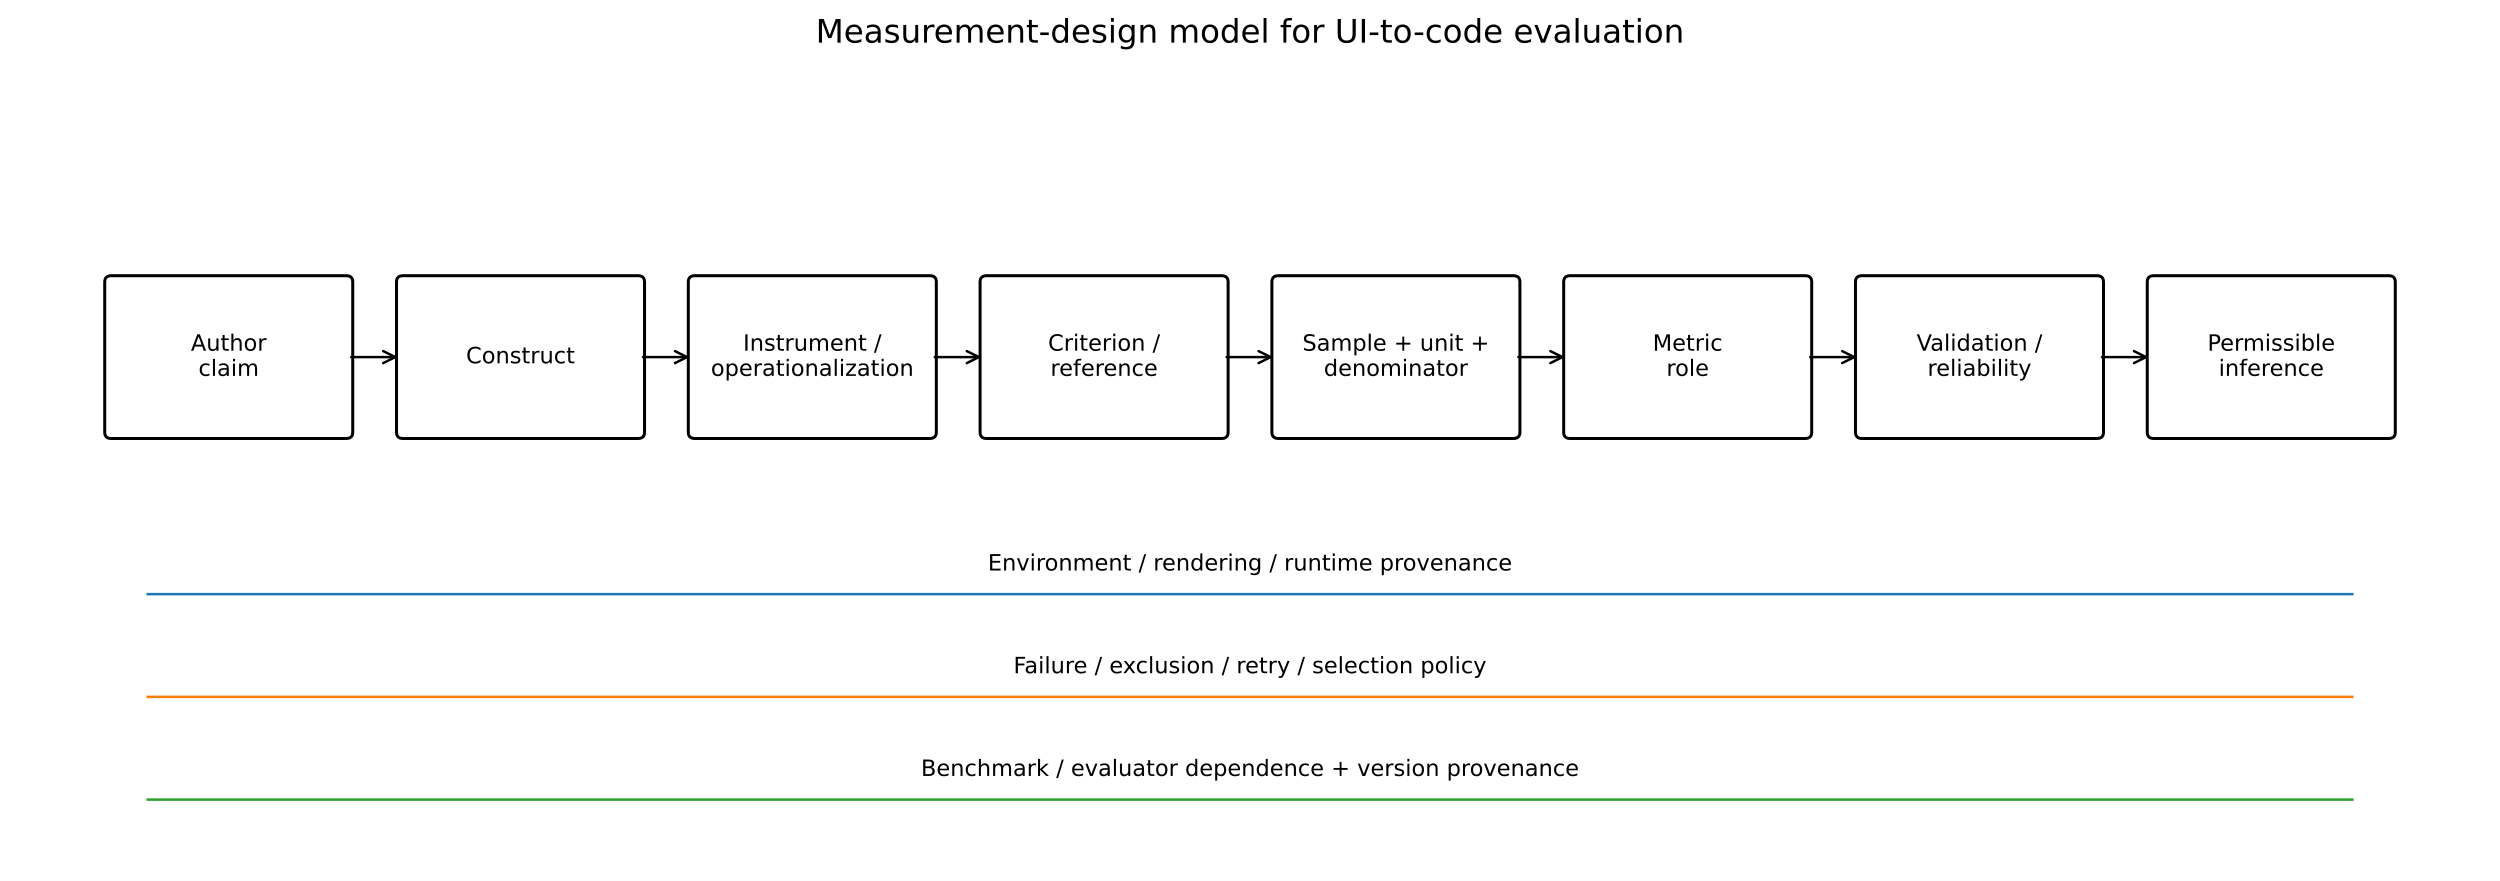
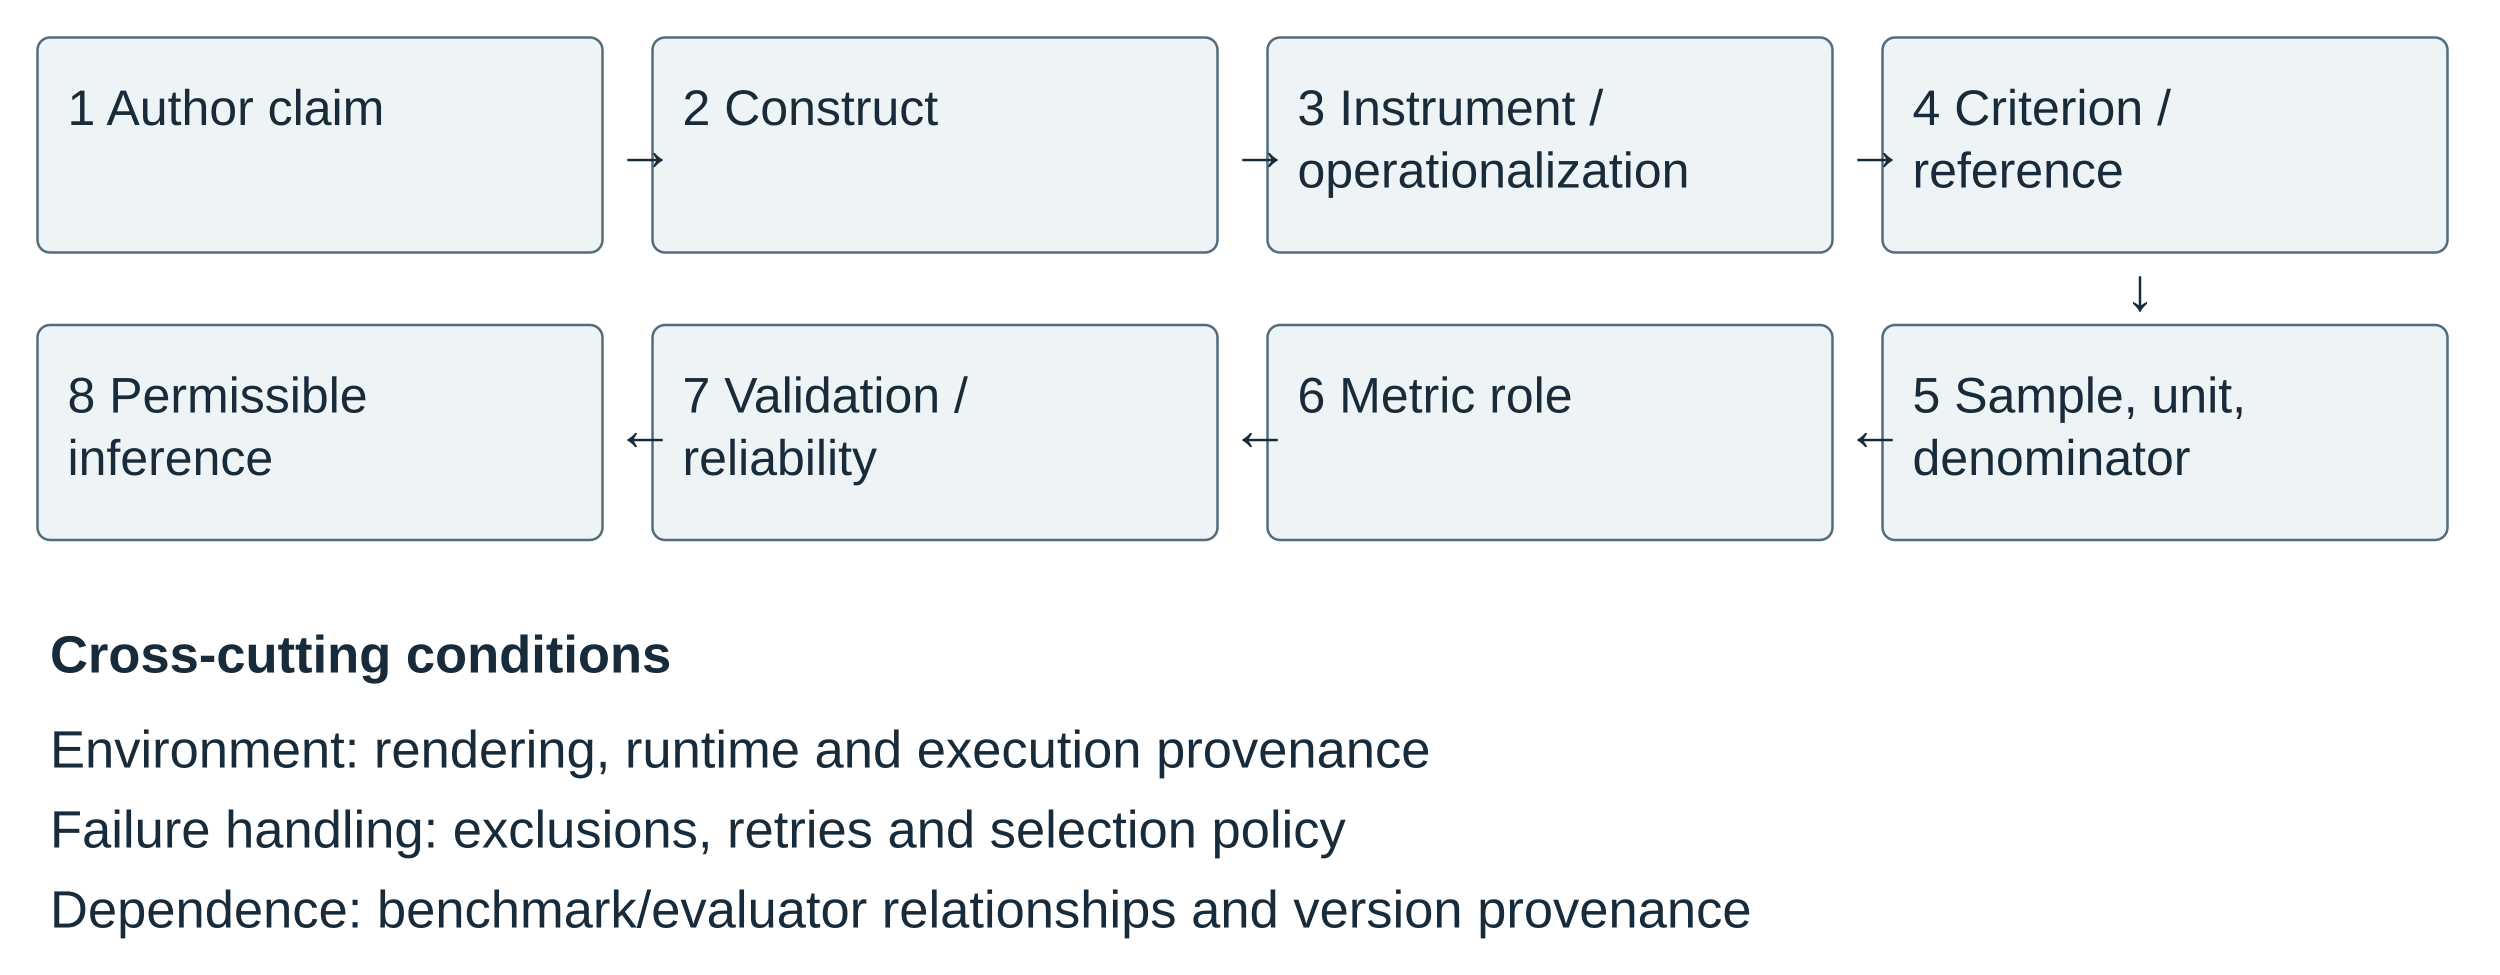
- <svg xmlns="http://www.w3.org/2000/svg" xmlns:xlink="http://www.w3.org/1999/xlink" width="1000.8pt" height="352.598pt" viewBox="0 0 1000.8 352.598" version="1.1">
-   <defs>
-     <style type="text/css">*{stroke-linejoin: round; stroke-linecap: butt}</style>
-   </defs>
-   <g id="figure_1">
-     <g id="patch_1">
-       <path d="M 0 352.598  L 1000.8 352.598  L 1000.8 0  L 0 0  z " style="fill: #ffffff" />
-     </g>
-     <g id="axes_1">
-       <g id="patch_2">
-         <path d="M 44.514 175.534  L 138.612 175.534  Q 141.208 175.534 141.208 173.004  L 141.208 112.903  Q 141.208 110.372 138.612 110.372  L 44.514 110.372  Q 41.919 110.372 41.919 112.903  L 41.919 173.004  Q 41.919 175.534 44.514 175.534  L 44.514 175.534  z " clip-path="url(#p6723870bd8)" style="fill: none; stroke: #000000; stroke-width: 1.2; stroke-linejoin: miter" />
-       </g>
-       <g id="patch_3">
-         <path d="M 140.611 142.953  Q 149.968 142.953 158.207 142.953  " clip-path="url(#p6723870bd8)" style="fill: none; stroke: #000000; stroke-linecap: round" />
-         <path d="M 153.407 140.553  L 158.207 142.953  L 153.407 145.353  " clip-path="url(#p6723870bd8)" style="fill: none; stroke: #000000; stroke-linecap: round" />
-       </g>
-       <g id="patch_4">
-         <path d="M 161.325 175.534  L 255.422 175.534  Q 258.018 175.534 258.018 173.004  L 258.018 112.903  Q 258.018 110.372 255.422 110.372  L 161.325 110.372  Q 158.729 110.372 158.729 112.903  L 158.729 173.004  Q 158.729 175.534 161.325 175.534  L 161.325 175.534  z " clip-path="url(#p6723870bd8)" style="fill: none; stroke: #000000; stroke-width: 1.2; stroke-linejoin: miter" />
-       </g>
-       <g id="patch_5">
-         <path d="M 257.421 142.953  Q 266.778 142.953 275.017 142.953  " clip-path="url(#p6723870bd8)" style="fill: none; stroke: #000000; stroke-linecap: round" />
-         <path d="M 270.217 140.553  L 275.017 142.953  L 270.217 145.353  " clip-path="url(#p6723870bd8)" style="fill: none; stroke: #000000; stroke-linecap: round" />
-       </g>
-       <g id="patch_6">
-         <path d="M 278.136 175.534  L 372.233 175.534  Q 374.829 175.534 374.829 173.004  L 374.829 112.903  Q 374.829 110.372 372.233 110.372  L 278.136 110.372  Q 275.54 110.372 275.54 112.903  L 275.54 173.004  Q 275.54 175.534 278.136 175.534  L 278.136 175.534  z " clip-path="url(#p6723870bd8)" style="fill: none; stroke: #000000; stroke-width: 1.2; stroke-linejoin: miter" />
-       </g>
-       <g id="patch_7">
-         <path d="M 374.232 142.953  Q 383.589 142.953 391.828 142.953  " clip-path="url(#p6723870bd8)" style="fill: none; stroke: #000000; stroke-linecap: round" />
-         <path d="M 387.028 140.553  L 391.828 142.953  L 387.028 145.353  " clip-path="url(#p6723870bd8)" style="fill: none; stroke: #000000; stroke-linecap: round" />
-       </g>
-       <g id="patch_8">
-         <path d="M 394.946 175.534  L 489.043 175.534  Q 491.639 175.534 491.639 173.004  L 491.639 112.903  Q 491.639 110.372 489.043 110.372  L 394.946 110.372  Q 392.35 110.372 392.35 112.903  L 392.35 173.004  Q 392.35 175.534 394.946 175.534  L 394.946 175.534  z " clip-path="url(#p6723870bd8)" style="fill: none; stroke: #000000; stroke-width: 1.2; stroke-linejoin: miter" />
-       </g>
-       <g id="patch_9">
-         <path d="M 491.042 142.953  Q 500.399 142.953 508.638 142.953  " clip-path="url(#p6723870bd8)" style="fill: none; stroke: #000000; stroke-linecap: round" />
-         <path d="M 503.838 140.553  L 508.638 142.953  L 503.838 145.353  " clip-path="url(#p6723870bd8)" style="fill: none; stroke: #000000; stroke-linecap: round" />
-       </g>
-       <g id="patch_10">
-         <path d="M 511.757 175.534  L 605.854 175.534  Q 608.45 175.534 608.45 173.004  L 608.45 112.903  Q 608.45 110.372 605.854 110.372  L 511.757 110.372  Q 509.161 110.372 509.161 112.903  L 509.161 173.004  Q 509.161 175.534 511.757 175.534  L 511.757 175.534  z " clip-path="url(#p6723870bd8)" style="fill: none; stroke: #000000; stroke-width: 1.2; stroke-linejoin: miter" />
-       </g>
-       <g id="patch_11">
-         <path d="M 607.853 142.953  Q 617.21 142.953 625.449 142.953  " clip-path="url(#p6723870bd8)" style="fill: none; stroke: #000000; stroke-linecap: round" />
-         <path d="M 620.649 140.553  L 625.449 142.953  L 620.649 145.353  " clip-path="url(#p6723870bd8)" style="fill: none; stroke: #000000; stroke-linecap: round" />
-       </g>
-       <g id="patch_12">
-         <path d="M 628.567 175.534  L 722.664 175.534  Q 725.26 175.534 725.26 173.004  L 725.26 112.903  Q 725.26 110.372 722.664 110.372  L 628.567 110.372  Q 625.971 110.372 625.971 112.903  L 625.971 173.004  Q 625.971 175.534 628.567 175.534  L 628.567 175.534  z " clip-path="url(#p6723870bd8)" style="fill: none; stroke: #000000; stroke-width: 1.2; stroke-linejoin: miter" />
-       </g>
-       <g id="patch_13">
-         <path d="M 724.664 142.953  Q 734.021 142.953 742.259 142.953  " clip-path="url(#p6723870bd8)" style="fill: none; stroke: #000000; stroke-linecap: round" />
-         <path d="M 737.459 140.553  L 742.259 142.953  L 737.459 145.353  " clip-path="url(#p6723870bd8)" style="fill: none; stroke: #000000; stroke-linecap: round" />
-       </g>
-       <g id="patch_14">
-         <path d="M 745.378 175.534  L 839.475 175.534  Q 842.071 175.534 842.071 173.004  L 842.071 112.903  Q 842.071 110.372 839.475 110.372  L 745.378 110.372  Q 742.782 110.372 742.782 112.903  L 742.782 173.004  Q 742.782 175.534 745.378 175.534  L 745.378 175.534  z " clip-path="url(#p6723870bd8)" style="fill: none; stroke: #000000; stroke-width: 1.2; stroke-linejoin: miter" />
-       </g>
-       <g id="patch_15">
-         <path d="M 841.474 142.953  Q 850.831 142.953 859.07 142.953  " clip-path="url(#p6723870bd8)" style="fill: none; stroke: #000000; stroke-linecap: round" />
-         <path d="M 854.27 140.553  L 859.07 142.953  L 854.27 145.353  " clip-path="url(#p6723870bd8)" style="fill: none; stroke: #000000; stroke-linecap: round" />
-       </g>
-       <g id="patch_16">
-         <path d="M 862.188 175.534  L 956.286 175.534  Q 958.881 175.534 958.881 173.004  L 958.881 112.903  Q 958.881 110.372 956.286 110.372  L 862.188 110.372  Q 859.592 110.372 859.592 112.903  L 859.592 173.004  Q 859.592 175.534 862.188 175.534  L 862.188 175.534  z " clip-path="url(#p6723870bd8)" style="fill: none; stroke: #000000; stroke-width: 1.2; stroke-linejoin: miter" />
-       </g>
-       <g id="line2d_1">
-         <path d="M 59.116 237.849  L 941.684 237.849  " clip-path="url(#p6723870bd8)" style="fill: none; stroke: #1f77b4; stroke-linecap: square" />
-       </g>
-       <g id="line2d_2">
-         <path d="M 59.116 278.971  L 941.684 278.971  " clip-path="url(#p6723870bd8)" style="fill: none; stroke: #ff7f0e; stroke-linecap: square" />
-       </g>
-       <g id="line2d_3">
-         <path d="M 59.116 320.092  L 941.684 320.092  " clip-path="url(#p6723870bd8)" style="fill: none; stroke: #2ca02c; stroke-linecap: square" />
-       </g>
-       <g id="text_1">
-         <g transform="translate(76.41363 140.3976) scale(0.09 -0.09)">
-           <defs>
-             <path id="DejaVuSans-41" d="M 2188 4044  L 1331 1722  L 3047 1722  L 2188 4044  z M 1831 4666  L 2547 4666  L 4325 0  L 3669 0  L 3244 1197  L 1141 1197  L 716 0  L 50 0  L 1831 4666  z " transform="scale(0.015625)" />
-             <path id="DejaVuSans-75" d="M 544 1381  L 544 3500  L 1119 3500  L 1119 1403  Q 1119 906 1312 657  Q 1506 409 1894 409  Q 2359 409 2629 706  Q 2900 1003 2900 1516  L 2900 3500  L 3475 3500  L 3475 0  L 2900 0  L 2900 538  Q 2691 219 2414 64  Q 2138 -91 1772 -91  Q 1169 -91 856 284  Q 544 659 544 1381  z M 1991 3584  L 1991 3584  z " transform="scale(0.015625)" />
-             <path id="DejaVuSans-74" d="M 1172 4494  L 1172 3500  L 2356 3500  L 2356 3053  L 1172 3053  L 1172 1153  Q 1172 725 1289 603  Q 1406 481 1766 481  L 2356 481  L 2356 0  L 1766 0  Q 1100 0 847 248  Q 594 497 594 1153  L 594 3053  L 172 3053  L 172 3500  L 594 3500  L 594 4494  L 1172 4494  z " transform="scale(0.015625)" />
-             <path id="DejaVuSans-68" d="M 3513 2113  L 3513 0  L 2938 0  L 2938 2094  Q 2938 2591 2744 2837  Q 2550 3084 2163 3084  Q 1697 3084 1428 2787  Q 1159 2491 1159 1978  L 1159 0  L 581 0  L 581 4863  L 1159 4863  L 1159 2956  Q 1366 3272 1645 3428  Q 1925 3584 2291 3584  Q 2894 3584 3203 3211  Q 3513 2838 3513 2113  z " transform="scale(0.015625)" />
-             <path id="DejaVuSans-6f" d="M 1959 3097  Q 1497 3097 1228 2736  Q 959 2375 959 1747  Q 959 1119 1226 758  Q 1494 397 1959 397  Q 2419 397 2687 759  Q 2956 1122 2956 1747  Q 2956 2369 2687 2733  Q 2419 3097 1959 3097  z M 1959 3584  Q 2709 3584 3137 3096  Q 3566 2609 3566 1747  Q 3566 888 3137 398  Q 2709 -91 1959 -91  Q 1206 -91 779 398  Q 353 888 353 1747  Q 353 2609 779 3096  Q 1206 3584 1959 3584  z " transform="scale(0.015625)" />
-             <path id="DejaVuSans-72" d="M 2631 2963  Q 2534 3019 2420 3045  Q 2306 3072 2169 3072  Q 1681 3072 1420 2755  Q 1159 2438 1159 1844  L 1159 0  L 581 0  L 581 3500  L 1159 3500  L 1159 2956  Q 1341 3275 1631 3429  Q 1922 3584 2338 3584  Q 2397 3584 2469 3576  Q 2541 3569 2628 3553  L 2631 2963  z " transform="scale(0.015625)" />
-           </defs>
-           <use xlink:href="#DejaVuSans-41" />
-           <use xlink:href="#DejaVuSans-75" transform="translate(68.4082 0)" />
-           <use xlink:href="#DejaVuSans-74" transform="translate(131.7871 0)" />
-           <use xlink:href="#DejaVuSans-68" transform="translate(170.9961 0)" />
-           <use xlink:href="#DejaVuSans-6f" transform="translate(234.375 0)" />
-           <use xlink:href="#DejaVuSans-72" transform="translate(295.5566 0)" />
-         </g>
-         <g transform="translate(79.44761 150.4756) scale(0.09 -0.09)">
-           <defs>
-             <path id="DejaVuSans-63" d="M 3122 3366  L 3122 2828  Q 2878 2963 2633 3030  Q 2388 3097 2138 3097  Q 1578 3097 1268 2742  Q 959 2388 959 1747  Q 959 1106 1268 751  Q 1578 397 2138 397  Q 2388 397 2633 464  Q 2878 531 3122 666  L 3122 134  Q 2881 22 2623 -34  Q 2366 -91 2075 -91  Q 1284 -91 818 406  Q 353 903 353 1747  Q 353 2603 823 3093  Q 1294 3584 2113 3584  Q 2378 3584 2631 3529  Q 2884 3475 3122 3366  z " transform="scale(0.015625)" />
-             <path id="DejaVuSans-6c" d="M 603 4863  L 1178 4863  L 1178 0  L 603 0  L 603 4863  z " transform="scale(0.015625)" />
-             <path id="DejaVuSans-61" d="M 2194 1759  Q 1497 1759 1228 1600  Q 959 1441 959 1056  Q 959 750 1161 570  Q 1363 391 1709 391  Q 2188 391 2477 730  Q 2766 1069 2766 1631  L 2766 1759  L 2194 1759  z M 3341 1997  L 3341 0  L 2766 0  L 2766 531  Q 2569 213 2275 61  Q 1981 -91 1556 -91  Q 1019 -91 701 211  Q 384 513 384 1019  Q 384 1609 779 1909  Q 1175 2209 1959 2209  L 2766 2209  L 2766 2266  Q 2766 2663 2505 2880  Q 2244 3097 1772 3097  Q 1472 3097 1187 3025  Q 903 2953 641 2809  L 641 3341  Q 956 3463 1253 3523  Q 1550 3584 1831 3584  Q 2591 3584 2966 3190  Q 3341 2797 3341 1997  z " transform="scale(0.015625)" />
-             <path id="DejaVuSans-69" d="M 603 3500  L 1178 3500  L 1178 0  L 603 0  L 603 3500  z M 603 4863  L 1178 4863  L 1178 4134  L 603 4134  L 603 4863  z " transform="scale(0.015625)" />
-             <path id="DejaVuSans-6d" d="M 3328 2828  Q 3544 3216 3844 3400  Q 4144 3584 4550 3584  Q 5097 3584 5394 3201  Q 5691 2819 5691 2113  L 5691 0  L 5113 0  L 5113 2094  Q 5113 2597 4934 2840  Q 4756 3084 4391 3084  Q 3944 3084 3684 2787  Q 3425 2491 3425 1978  L 3425 0  L 2847 0  L 2847 2094  Q 2847 2600 2669 2842  Q 2491 3084 2119 3084  Q 1678 3084 1418 2786  Q 1159 2488 1159 1978  L 1159 0  L 581 0  L 581 3500  L 1159 3500  L 1159 2956  Q 1356 3278 1631 3431  Q 1906 3584 2284 3584  Q 2666 3584 2933 3390  Q 3200 3197 3328 2828  z " transform="scale(0.015625)" />
-           </defs>
-           <use xlink:href="#DejaVuSans-63" />
-           <use xlink:href="#DejaVuSans-6c" transform="translate(54.98047 0)" />
-           <use xlink:href="#DejaVuSans-61" transform="translate(82.76367 0)" />
-           <use xlink:href="#DejaVuSans-69" transform="translate(144.043 0)" />
-           <use xlink:href="#DejaVuSans-6d" transform="translate(171.8262 0)" />
-         </g>
-       </g>
-       <g id="text_2">
-         <g transform="translate(186.5775 145.4366) scale(0.09 -0.09)">
-           <defs>
-             <path id="DejaVuSans-43" d="M 4122 4306  L 4122 3641  Q 3803 3938 3442 4084  Q 3081 4231 2675 4231  Q 1875 4231 1450 3742  Q 1025 3253 1025 2328  Q 1025 1406 1450 917  Q 1875 428 2675 428  Q 3081 428 3442 575  Q 3803 722 4122 1019  L 4122 359  Q 3791 134 3420 21  Q 3050 -91 2638 -91  Q 1578 -91 968 557  Q 359 1206 359 2328  Q 359 3453 968 4101  Q 1578 4750 2638 4750  Q 3056 4750 3426 4639  Q 3797 4528 4122 4306  z " transform="scale(0.015625)" />
-             <path id="DejaVuSans-6e" d="M 3513 2113  L 3513 0  L 2938 0  L 2938 2094  Q 2938 2591 2744 2837  Q 2550 3084 2163 3084  Q 1697 3084 1428 2787  Q 1159 2491 1159 1978  L 1159 0  L 581 0  L 581 3500  L 1159 3500  L 1159 2956  Q 1366 3272 1645 3428  Q 1925 3584 2291 3584  Q 2894 3584 3203 3211  Q 3513 2838 3513 2113  z " transform="scale(0.015625)" />
-             <path id="DejaVuSans-73" d="M 2834 3397  L 2834 2853  Q 2591 2978 2328 3040  Q 2066 3103 1784 3103  Q 1356 3103 1142 2972  Q 928 2841 928 2578  Q 928 2378 1081 2264  Q 1234 2150 1697 2047  L 1894 2003  Q 2506 1872 2764 1633  Q 3022 1394 3022 966  Q 3022 478 2636 193  Q 2250 -91 1575 -91  Q 1294 -91 989 -36  Q 684 19 347 128  L 347 722  Q 666 556 975 473  Q 1284 391 1588 391  Q 1994 391 2212 530  Q 2431 669 2431 922  Q 2431 1156 2273 1281  Q 2116 1406 1581 1522  L 1381 1569  Q 847 1681 609 1914  Q 372 2147 372 2553  Q 372 3047 722 3315  Q 1072 3584 1716 3584  Q 2034 3584 2315 3537  Q 2597 3491 2834 3397  z " transform="scale(0.015625)" />
-           </defs>
-           <use xlink:href="#DejaVuSans-43" />
-           <use xlink:href="#DejaVuSans-6f" transform="translate(69.82422 0)" />
-           <use xlink:href="#DejaVuSans-6e" transform="translate(131.0059 0)" />
-           <use xlink:href="#DejaVuSans-73" transform="translate(194.3848 0)" />
-           <use xlink:href="#DejaVuSans-74" transform="translate(246.4844 0)" />
-           <use xlink:href="#DejaVuSans-72" transform="translate(285.6934 0)" />
-           <use xlink:href="#DejaVuSans-75" transform="translate(326.8066 0)" />
-           <use xlink:href="#DejaVuSans-63" transform="translate(390.1855 0)" />
-           <use xlink:href="#DejaVuSans-74" transform="translate(445.166 0)" />
-         </g>
-       </g>
-       <g id="text_3">
-         <g transform="translate(297.4804 140.3976) scale(0.09 -0.09)">
-           <defs>
-             <path id="DejaVuSans-49" d="M 628 4666  L 1259 4666  L 1259 0  L 628 0  L 628 4666  z " transform="scale(0.015625)" />
-             <path id="DejaVuSans-65" d="M 3597 1894  L 3597 1613  L 953 1613  Q 991 1019 1311 708  Q 1631 397 2203 397  Q 2534 397 2845 478  Q 3156 559 3463 722  L 3463 178  Q 3153 47 2828 -22  Q 2503 -91 2169 -91  Q 1331 -91 842 396  Q 353 884 353 1716  Q 353 2575 817 3079  Q 1281 3584 2069 3584  Q 2775 3584 3186 3129  Q 3597 2675 3597 1894  z M 3022 2063  Q 3016 2534 2758 2815  Q 2500 3097 2075 3097  Q 1594 3097 1305 2825  Q 1016 2553 972 2059  L 3022 2063  z " transform="scale(0.015625)" />
-             <path id="DejaVuSans-20" transform="scale(0.015625)" />
-             <path id="DejaVuSans-2f" d="M 1625 4666  L 2156 4666  L 531 -594  L 0 -594  L 1625 4666  z " transform="scale(0.015625)" />
-           </defs>
-           <use xlink:href="#DejaVuSans-49" />
-           <use xlink:href="#DejaVuSans-6e" transform="translate(29.49219 0)" />
-           <use xlink:href="#DejaVuSans-73" transform="translate(92.87109 0)" />
-           <use xlink:href="#DejaVuSans-74" transform="translate(144.9707 0)" />
-           <use xlink:href="#DejaVuSans-72" transform="translate(184.1797 0)" />
-           <use xlink:href="#DejaVuSans-75" transform="translate(225.293 0)" />
-           <use xlink:href="#DejaVuSans-6d" transform="translate(288.6719 0)" />
-           <use xlink:href="#DejaVuSans-65" transform="translate(386.084 0)" />
-           <use xlink:href="#DejaVuSans-6e" transform="translate(447.6074 0)" />
-           <use xlink:href="#DejaVuSans-74" transform="translate(510.9863 0)" />
-           <use xlink:href="#DejaVuSans-20" transform="translate(550.1953 0)" />
-           <use xlink:href="#DejaVuSans-2f" transform="translate(581.9824 0)" />
-         </g>
-         <g transform="translate(284.5809 150.4756) scale(0.09 -0.09)">
-           <defs>
-             <path id="DejaVuSans-70" d="M 1159 525  L 1159 -1331  L 581 -1331  L 581 3500  L 1159 3500  L 1159 2969  Q 1341 3281 1617 3432  Q 1894 3584 2278 3584  Q 2916 3584 3314 3078  Q 3713 2572 3713 1747  Q 3713 922 3314 415  Q 2916 -91 2278 -91  Q 1894 -91 1617 61  Q 1341 213 1159 525  z M 3116 1747  Q 3116 2381 2855 2742  Q 2594 3103 2138 3103  Q 1681 3103 1420 2742  Q 1159 2381 1159 1747  Q 1159 1113 1420 752  Q 1681 391 2138 391  Q 2594 391 2855 752  Q 3116 1113 3116 1747  z " transform="scale(0.015625)" />
-             <path id="DejaVuSans-7a" d="M 353 3500  L 3084 3500  L 3084 2975  L 922 459  L 3084 459  L 3084 0  L 275 0  L 275 525  L 2438 3041  L 353 3041  L 353 3500  z " transform="scale(0.015625)" />
-           </defs>
-           <use xlink:href="#DejaVuSans-6f" />
-           <use xlink:href="#DejaVuSans-70" transform="translate(61.18164 0)" />
-           <use xlink:href="#DejaVuSans-65" transform="translate(124.6582 0)" />
-           <use xlink:href="#DejaVuSans-72" transform="translate(186.1816 0)" />
-           <use xlink:href="#DejaVuSans-61" transform="translate(227.2949 0)" />
-           <use xlink:href="#DejaVuSans-74" transform="translate(288.5742 0)" />
-           <use xlink:href="#DejaVuSans-69" transform="translate(327.7832 0)" />
-           <use xlink:href="#DejaVuSans-6f" transform="translate(355.5664 0)" />
-           <use xlink:href="#DejaVuSans-6e" transform="translate(416.748 0)" />
-           <use xlink:href="#DejaVuSans-61" transform="translate(480.127 0)" />
-           <use xlink:href="#DejaVuSans-6c" transform="translate(541.4062 0)" />
-           <use xlink:href="#DejaVuSans-69" transform="translate(569.1895 0)" />
-           <use xlink:href="#DejaVuSans-7a" transform="translate(596.9727 0)" />
-           <use xlink:href="#DejaVuSans-61" transform="translate(649.4629 0)" />
-           <use xlink:href="#DejaVuSans-74" transform="translate(710.7422 0)" />
-           <use xlink:href="#DejaVuSans-69" transform="translate(749.9512 0)" />
-           <use xlink:href="#DejaVuSans-6f" transform="translate(777.7344 0)" />
-           <use xlink:href="#DejaVuSans-6e" transform="translate(838.916 0)" />
-         </g>
-       </g>
-       <g id="text_4">
-         <g transform="translate(419.5679 140.3976) scale(0.09 -0.09)">
-           <use xlink:href="#DejaVuSans-43" />
-           <use xlink:href="#DejaVuSans-72" transform="translate(69.82422 0)" />
-           <use xlink:href="#DejaVuSans-69" transform="translate(110.9375 0)" />
-           <use xlink:href="#DejaVuSans-74" transform="translate(138.7207 0)" />
-           <use xlink:href="#DejaVuSans-65" transform="translate(177.9297 0)" />
-           <use xlink:href="#DejaVuSans-72" transform="translate(239.4531 0)" />
-           <use xlink:href="#DejaVuSans-69" transform="translate(280.5664 0)" />
-           <use xlink:href="#DejaVuSans-6f" transform="translate(308.3496 0)" />
-           <use xlink:href="#DejaVuSans-6e" transform="translate(369.5312 0)" />
-           <use xlink:href="#DejaVuSans-20" transform="translate(432.9102 0)" />
-           <use xlink:href="#DejaVuSans-2f" transform="translate(464.6973 0)" />
-         </g>
-         <g transform="translate(420.5115 150.4756) scale(0.09 -0.09)">
-           <defs>
-             <path id="DejaVuSans-66" d="M 2375 4863  L 2375 4384  L 1825 4384  Q 1516 4384 1395 4259  Q 1275 4134 1275 3809  L 1275 3500  L 2222 3500  L 2222 3053  L 1275 3053  L 1275 0  L 697 0  L 697 3053  L 147 3053  L 147 3500  L 697 3500  L 697 3744  Q 697 4328 969 4595  Q 1241 4863 1831 4863  L 2375 4863  z " transform="scale(0.015625)" />
-           </defs>
-           <use xlink:href="#DejaVuSans-72" />
-           <use xlink:href="#DejaVuSans-65" transform="translate(38.86328 0)" />
-           <use xlink:href="#DejaVuSans-66" transform="translate(100.3867 0)" />
-           <use xlink:href="#DejaVuSans-65" transform="translate(135.5918 0)" />
-           <use xlink:href="#DejaVuSans-72" transform="translate(197.1152 0)" />
-           <use xlink:href="#DejaVuSans-65" transform="translate(235.9785 0)" />
-           <use xlink:href="#DejaVuSans-6e" transform="translate(297.502 0)" />
-           <use xlink:href="#DejaVuSans-63" transform="translate(360.8809 0)" />
-           <use xlink:href="#DejaVuSans-65" transform="translate(415.8613 0)" />
-         </g>
-       </g>
-       <g id="text_5">
-         <g transform="translate(521.3814 140.3976) scale(0.09 -0.09)">
-           <defs>
-             <path id="DejaVuSans-53" d="M 3425 4513  L 3425 3897  Q 3066 4069 2747 4153  Q 2428 4238 2131 4238  Q 1616 4238 1336 4038  Q 1056 3838 1056 3469  Q 1056 3159 1242 3001  Q 1428 2844 1947 2747  L 2328 2669  Q 3034 2534 3370 2195  Q 3706 1856 3706 1288  Q 3706 609 3251 259  Q 2797 -91 1919 -91  Q 1588 -91 1214 -16  Q 841 59 441 206  L 441 856  Q 825 641 1194 531  Q 1563 422 1919 422  Q 2459 422 2753 634  Q 3047 847 3047 1241  Q 3047 1584 2836 1778  Q 2625 1972 2144 2069  L 1759 2144  Q 1053 2284 737 2584  Q 422 2884 422 3419  Q 422 4038 858 4394  Q 1294 4750 2059 4750  Q 2388 4750 2728 4690  Q 3069 4631 3425 4513  z " transform="scale(0.015625)" />
-             <path id="DejaVuSans-2b" d="M 2944 4013  L 2944 2272  L 4684 2272  L 4684 1741  L 2944 1741  L 2944 0  L 2419 0  L 2419 1741  L 678 1741  L 678 2272  L 2419 2272  L 2419 4013  L 2944 4013  z " transform="scale(0.015625)" />
-           </defs>
-           <use xlink:href="#DejaVuSans-53" />
-           <use xlink:href="#DejaVuSans-61" transform="translate(63.47656 0)" />
-           <use xlink:href="#DejaVuSans-6d" transform="translate(124.7559 0)" />
-           <use xlink:href="#DejaVuSans-70" transform="translate(222.168 0)" />
-           <use xlink:href="#DejaVuSans-6c" transform="translate(285.6445 0)" />
-           <use xlink:href="#DejaVuSans-65" transform="translate(313.4277 0)" />
-           <use xlink:href="#DejaVuSans-20" transform="translate(374.9512 0)" />
-           <use xlink:href="#DejaVuSans-2b" transform="translate(406.7383 0)" />
-           <use xlink:href="#DejaVuSans-20" transform="translate(490.5273 0)" />
-           <use xlink:href="#DejaVuSans-75" transform="translate(522.3145 0)" />
-           <use xlink:href="#DejaVuSans-6e" transform="translate(585.6934 0)" />
-           <use xlink:href="#DejaVuSans-69" transform="translate(649.0723 0)" />
-           <use xlink:href="#DejaVuSans-74" transform="translate(676.8555 0)" />
-           <use xlink:href="#DejaVuSans-20" transform="translate(716.0645 0)" />
-           <use xlink:href="#DejaVuSans-2b" transform="translate(747.8516 0)" />
-         </g>
-         <g transform="translate(529.9638 150.4756) scale(0.09 -0.09)">
-           <defs>
-             <path id="DejaVuSans-64" d="M 2906 2969  L 2906 4863  L 3481 4863  L 3481 0  L 2906 0  L 2906 525  Q 2725 213 2448 61  Q 2172 -91 1784 -91  Q 1150 -91 751 415  Q 353 922 353 1747  Q 353 2572 751 3078  Q 1150 3584 1784 3584  Q 2172 3584 2448 3432  Q 2725 3281 2906 2969  z M 947 1747  Q 947 1113 1208 752  Q 1469 391 1925 391  Q 2381 391 2643 752  Q 2906 1113 2906 1747  Q 2906 2381 2643 2742  Q 2381 3103 1925 3103  Q 1469 3103 1208 2742  Q 947 2381 947 1747  z " transform="scale(0.015625)" />
-           </defs>
-           <use xlink:href="#DejaVuSans-64" />
-           <use xlink:href="#DejaVuSans-65" transform="translate(63.47656 0)" />
-           <use xlink:href="#DejaVuSans-6e" transform="translate(125 0)" />
-           <use xlink:href="#DejaVuSans-6f" transform="translate(188.3789 0)" />
-           <use xlink:href="#DejaVuSans-6d" transform="translate(249.5605 0)" />
-           <use xlink:href="#DejaVuSans-69" transform="translate(346.9727 0)" />
-           <use xlink:href="#DejaVuSans-6e" transform="translate(374.7559 0)" />
-           <use xlink:href="#DejaVuSans-61" transform="translate(438.1348 0)" />
-           <use xlink:href="#DejaVuSans-74" transform="translate(499.4141 0)" />
-           <use xlink:href="#DejaVuSans-6f" transform="translate(538.623 0)" />
-           <use xlink:href="#DejaVuSans-72" transform="translate(599.8047 0)" />
-         </g>
-       </g>
-       <g id="text_6">
-         <g transform="translate(661.6257 140.3976) scale(0.09 -0.09)">
-           <defs>
-             <path id="DejaVuSans-4d" d="M 628 4666  L 1569 4666  L 2759 1491  L 3956 4666  L 4897 4666  L 4897 0  L 4281 0  L 4281 4097  L 3078 897  L 2444 897  L 1241 4097  L 1241 0  L 628 0  L 628 4666  z " transform="scale(0.015625)" />
-           </defs>
-           <use xlink:href="#DejaVuSans-4d" />
-           <use xlink:href="#DejaVuSans-65" transform="translate(86.2793 0)" />
-           <use xlink:href="#DejaVuSans-74" transform="translate(147.8027 0)" />
-           <use xlink:href="#DejaVuSans-72" transform="translate(187.0117 0)" />
-           <use xlink:href="#DejaVuSans-69" transform="translate(228.125 0)" />
-           <use xlink:href="#DejaVuSans-63" transform="translate(255.9082 0)" />
-         </g>
-         <g transform="translate(667.0946 150.4756) scale(0.09 -0.09)">
-           <use xlink:href="#DejaVuSans-72" />
-           <use xlink:href="#DejaVuSans-6f" transform="translate(38.86328 0)" />
-           <use xlink:href="#DejaVuSans-6c" transform="translate(100.0449 0)" />
-           <use xlink:href="#DejaVuSans-65" transform="translate(127.8281 0)" />
-         </g>
-       </g>
-       <g id="text_7">
-         <g transform="translate(767.2587 140.3976) scale(0.09 -0.09)">
-           <defs>
-             <path id="DejaVuSans-56" d="M 1831 0  L 50 4666  L 709 4666  L 2188 738  L 3669 4666  L 4325 4666  L 2547 0  L 1831 0  z " transform="scale(0.015625)" />
-           </defs>
-           <use xlink:href="#DejaVuSans-56" />
-           <use xlink:href="#DejaVuSans-61" transform="translate(60.6582 0)" />
-           <use xlink:href="#DejaVuSans-6c" transform="translate(121.9375 0)" />
-           <use xlink:href="#DejaVuSans-69" transform="translate(149.7207 0)" />
-           <use xlink:href="#DejaVuSans-64" transform="translate(177.5039 0)" />
-           <use xlink:href="#DejaVuSans-61" transform="translate(240.9805 0)" />
-           <use xlink:href="#DejaVuSans-74" transform="translate(302.2598 0)" />
-           <use xlink:href="#DejaVuSans-69" transform="translate(341.4688 0)" />
-           <use xlink:href="#DejaVuSans-6f" transform="translate(369.252 0)" />
-           <use xlink:href="#DejaVuSans-6e" transform="translate(430.4336 0)" />
-           <use xlink:href="#DejaVuSans-20" transform="translate(493.8125 0)" />
-           <use xlink:href="#DejaVuSans-2f" transform="translate(525.5996 0)" />
-         </g>
-         <g transform="translate(771.6159 150.4756) scale(0.09 -0.09)">
-           <defs>
-             <path id="DejaVuSans-62" d="M 3116 1747  Q 3116 2381 2855 2742  Q 2594 3103 2138 3103  Q 1681 3103 1420 2742  Q 1159 2381 1159 1747  Q 1159 1113 1420 752  Q 1681 391 2138 391  Q 2594 391 2855 752  Q 3116 1113 3116 1747  z M 1159 2969  Q 1341 3281 1617 3432  Q 1894 3584 2278 3584  Q 2916 3584 3314 3078  Q 3713 2572 3713 1747  Q 3713 922 3314 415  Q 2916 -91 2278 -91  Q 1894 -91 1617 61  Q 1341 213 1159 525  L 1159 0  L 581 0  L 581 4863  L 1159 4863  L 1159 2969  z " transform="scale(0.015625)" />
-             <path id="DejaVuSans-79" d="M 2059 -325  Q 1816 -950 1584 -1140  Q 1353 -1331 966 -1331  L 506 -1331  L 506 -850  L 844 -850  Q 1081 -850 1212 -737  Q 1344 -625 1503 -206  L 1606 56  L 191 3500  L 800 3500  L 1894 763  L 2988 3500  L 3597 3500  L 2059 -325  z " transform="scale(0.015625)" />
-           </defs>
-           <use xlink:href="#DejaVuSans-72" />
-           <use xlink:href="#DejaVuSans-65" transform="translate(38.86328 0)" />
-           <use xlink:href="#DejaVuSans-6c" transform="translate(100.3867 0)" />
-           <use xlink:href="#DejaVuSans-69" transform="translate(128.1699 0)" />
-           <use xlink:href="#DejaVuSans-61" transform="translate(155.9531 0)" />
-           <use xlink:href="#DejaVuSans-62" transform="translate(217.2324 0)" />
-           <use xlink:href="#DejaVuSans-69" transform="translate(280.709 0)" />
-           <use xlink:href="#DejaVuSans-6c" transform="translate(308.4922 0)" />
-           <use xlink:href="#DejaVuSans-69" transform="translate(336.2754 0)" />
-           <use xlink:href="#DejaVuSans-74" transform="translate(364.0586 0)" />
-           <use xlink:href="#DejaVuSans-79" transform="translate(403.2676 0)" />
-         </g>
-       </g>
-       <g id="text_8">
-         <g transform="translate(883.6986 140.3976) scale(0.09 -0.09)">
-           <defs>
-             <path id="DejaVuSans-50" d="M 1259 4147  L 1259 2394  L 2053 2394  Q 2494 2394 2734 2622  Q 2975 2850 2975 3272  Q 2975 3691 2734 3919  Q 2494 4147 2053 4147  L 1259 4147  z M 628 4666  L 2053 4666  Q 2838 4666 3239 4311  Q 3641 3956 3641 3272  Q 3641 2581 3239 2228  Q 2838 1875 2053 1875  L 1259 1875  L 1259 0  L 628 0  L 628 4666  z " transform="scale(0.015625)" />
-           </defs>
-           <use xlink:href="#DejaVuSans-50" />
-           <use xlink:href="#DejaVuSans-65" transform="translate(56.67773 0)" />
-           <use xlink:href="#DejaVuSans-72" transform="translate(118.2012 0)" />
-           <use xlink:href="#DejaVuSans-6d" transform="translate(157.5645 0)" />
-           <use xlink:href="#DejaVuSans-69" transform="translate(254.9766 0)" />
-           <use xlink:href="#DejaVuSans-73" transform="translate(282.7598 0)" />
-           <use xlink:href="#DejaVuSans-73" transform="translate(334.8594 0)" />
-           <use xlink:href="#DejaVuSans-69" transform="translate(386.959 0)" />
-           <use xlink:href="#DejaVuSans-62" transform="translate(414.7422 0)" />
-           <use xlink:href="#DejaVuSans-6c" transform="translate(478.2188 0)" />
-           <use xlink:href="#DejaVuSans-65" transform="translate(506.002 0)" />
-         </g>
-         <g transform="translate(888.1691 150.4756) scale(0.09 -0.09)">
-           <use xlink:href="#DejaVuSans-69" />
-           <use xlink:href="#DejaVuSans-6e" transform="translate(27.7832 0)" />
-           <use xlink:href="#DejaVuSans-66" transform="translate(91.16211 0)" />
-           <use xlink:href="#DejaVuSans-65" transform="translate(126.3672 0)" />
-           <use xlink:href="#DejaVuSans-72" transform="translate(187.8906 0)" />
-           <use xlink:href="#DejaVuSans-65" transform="translate(226.7539 0)" />
-           <use xlink:href="#DejaVuSans-6e" transform="translate(288.2773 0)" />
-           <use xlink:href="#DejaVuSans-63" transform="translate(351.6562 0)" />
-           <use xlink:href="#DejaVuSans-65" transform="translate(406.6367 0)" />
-         </g>
-       </g>
-       <g id="text_9">
-         <g transform="translate(395.4663 228.3858) scale(0.09 -0.09)">
-           <defs>
-             <path id="DejaVuSans-45" d="M 628 4666  L 3578 4666  L 3578 4134  L 1259 4134  L 1259 2753  L 3481 2753  L 3481 2222  L 1259 2222  L 1259 531  L 3634 531  L 3634 0  L 628 0  L 628 4666  z " transform="scale(0.015625)" />
-             <path id="DejaVuSans-76" d="M 191 3500  L 800 3500  L 1894 563  L 2988 3500  L 3597 3500  L 2284 0  L 1503 0  L 191 3500  z " transform="scale(0.015625)" />
-             <path id="DejaVuSans-67" d="M 2906 1791  Q 2906 2416 2648 2759  Q 2391 3103 1925 3103  Q 1463 3103 1205 2759  Q 947 2416 947 1791  Q 947 1169 1205 825  Q 1463 481 1925 481  Q 2391 481 2648 825  Q 2906 1169 2906 1791  z M 3481 434  Q 3481 -459 3084 -895  Q 2688 -1331 1869 -1331  Q 1566 -1331 1297 -1286  Q 1028 -1241 775 -1147  L 775 -588  Q 1028 -725 1275 -790  Q 1522 -856 1778 -856  Q 2344 -856 2625 -561  Q 2906 -266 2906 331  L 2906 616  Q 2728 306 2450 153  Q 2172 0 1784 0  Q 1141 0 747 490  Q 353 981 353 1791  Q 353 2603 747 3093  Q 1141 3584 1784 3584  Q 2172 3584 2450 3431  Q 2728 3278 2906 2969  L 2906 3500  L 3481 3500  L 3481 434  z " transform="scale(0.015625)" />
-           </defs>
-           <use xlink:href="#DejaVuSans-45" />
-           <use xlink:href="#DejaVuSans-6e" transform="translate(63.18359 0)" />
-           <use xlink:href="#DejaVuSans-76" transform="translate(126.5625 0)" />
-           <use xlink:href="#DejaVuSans-69" transform="translate(185.7422 0)" />
-           <use xlink:href="#DejaVuSans-72" transform="translate(213.5254 0)" />
-           <use xlink:href="#DejaVuSans-6f" transform="translate(252.3887 0)" />
-           <use xlink:href="#DejaVuSans-6e" transform="translate(313.5703 0)" />
-           <use xlink:href="#DejaVuSans-6d" transform="translate(376.9492 0)" />
-           <use xlink:href="#DejaVuSans-65" transform="translate(474.3613 0)" />
-           <use xlink:href="#DejaVuSans-6e" transform="translate(535.8848 0)" />
-           <use xlink:href="#DejaVuSans-74" transform="translate(599.2637 0)" />
-           <use xlink:href="#DejaVuSans-20" transform="translate(638.4727 0)" />
-           <use xlink:href="#DejaVuSans-2f" transform="translate(670.2598 0)" />
-           <use xlink:href="#DejaVuSans-20" transform="translate(703.9512 0)" />
-           <use xlink:href="#DejaVuSans-72" transform="translate(735.7383 0)" />
-           <use xlink:href="#DejaVuSans-65" transform="translate(774.6016 0)" />
-           <use xlink:href="#DejaVuSans-6e" transform="translate(836.125 0)" />
-           <use xlink:href="#DejaVuSans-64" transform="translate(899.5039 0)" />
-           <use xlink:href="#DejaVuSans-65" transform="translate(962.9805 0)" />
-           <use xlink:href="#DejaVuSans-72" transform="translate(1024.504 0)" />
-           <use xlink:href="#DejaVuSans-69" transform="translate(1065.617 0)" />
-           <use xlink:href="#DejaVuSans-6e" transform="translate(1093.4 0)" />
-           <use xlink:href="#DejaVuSans-67" transform="translate(1156.779 0)" />
-           <use xlink:href="#DejaVuSans-20" transform="translate(1220.256 0)" />
-           <use xlink:href="#DejaVuSans-2f" transform="translate(1252.043 0)" />
-           <use xlink:href="#DejaVuSans-20" transform="translate(1285.734 0)" />
-           <use xlink:href="#DejaVuSans-72" transform="translate(1317.521 0)" />
-           <use xlink:href="#DejaVuSans-75" transform="translate(1358.635 0)" />
-           <use xlink:href="#DejaVuSans-6e" transform="translate(1422.014 0)" />
-           <use xlink:href="#DejaVuSans-74" transform="translate(1485.393 0)" />
-           <use xlink:href="#DejaVuSans-69" transform="translate(1524.602 0)" />
-           <use xlink:href="#DejaVuSans-6d" transform="translate(1552.385 0)" />
-           <use xlink:href="#DejaVuSans-65" transform="translate(1649.797 0)" />
-           <use xlink:href="#DejaVuSans-20" transform="translate(1711.32 0)" />
-           <use xlink:href="#DejaVuSans-70" transform="translate(1743.107 0)" />
-           <use xlink:href="#DejaVuSans-72" transform="translate(1806.584 0)" />
-           <use xlink:href="#DejaVuSans-6f" transform="translate(1845.447 0)" />
-           <use xlink:href="#DejaVuSans-76" transform="translate(1906.629 0)" />
-           <use xlink:href="#DejaVuSans-65" transform="translate(1965.809 0)" />
-           <use xlink:href="#DejaVuSans-6e" transform="translate(2027.332 0)" />
-           <use xlink:href="#DejaVuSans-61" transform="translate(2090.711 0)" />
-           <use xlink:href="#DejaVuSans-6e" transform="translate(2151.99 0)" />
-           <use xlink:href="#DejaVuSans-63" transform="translate(2215.369 0)" />
-           <use xlink:href="#DejaVuSans-65" transform="translate(2270.35 0)" />
-         </g>
-       </g>
-       <g id="text_10">
-         <g transform="translate(405.7158 269.5074) scale(0.09 -0.09)">
-           <defs>
-             <path id="DejaVuSans-46" d="M 628 4666  L 3309 4666  L 3309 4134  L 1259 4134  L 1259 2759  L 3109 2759  L 3109 2228  L 1259 2228  L 1259 0  L 628 0  L 628 4666  z " transform="scale(0.015625)" />
-             <path id="DejaVuSans-78" d="M 3513 3500  L 2247 1797  L 3578 0  L 2900 0  L 1881 1375  L 863 0  L 184 0  L 1544 1831  L 300 3500  L 978 3500  L 1906 2253  L 2834 3500  L 3513 3500  z " transform="scale(0.015625)" />
-           </defs>
-           <use xlink:href="#DejaVuSans-46" />
-           <use xlink:href="#DejaVuSans-61" transform="translate(48.39453 0)" />
-           <use xlink:href="#DejaVuSans-69" transform="translate(109.6738 0)" />
-           <use xlink:href="#DejaVuSans-6c" transform="translate(137.457 0)" />
-           <use xlink:href="#DejaVuSans-75" transform="translate(165.2402 0)" />
-           <use xlink:href="#DejaVuSans-72" transform="translate(228.6191 0)" />
-           <use xlink:href="#DejaVuSans-65" transform="translate(267.4824 0)" />
-           <use xlink:href="#DejaVuSans-20" transform="translate(329.0059 0)" />
-           <use xlink:href="#DejaVuSans-2f" transform="translate(360.793 0)" />
-           <use xlink:href="#DejaVuSans-20" transform="translate(394.4844 0)" />
-           <use xlink:href="#DejaVuSans-65" transform="translate(426.2715 0)" />
-           <use xlink:href="#DejaVuSans-78" transform="translate(486.0449 0)" />
-           <use xlink:href="#DejaVuSans-63" transform="translate(543.4746 0)" />
-           <use xlink:href="#DejaVuSans-6c" transform="translate(598.4551 0)" />
-           <use xlink:href="#DejaVuSans-75" transform="translate(626.2383 0)" />
-           <use xlink:href="#DejaVuSans-73" transform="translate(689.6172 0)" />
-           <use xlink:href="#DejaVuSans-69" transform="translate(741.7168 0)" />
-           <use xlink:href="#DejaVuSans-6f" transform="translate(769.5 0)" />
-           <use xlink:href="#DejaVuSans-6e" transform="translate(830.6816 0)" />
-           <use xlink:href="#DejaVuSans-20" transform="translate(894.0605 0)" />
-           <use xlink:href="#DejaVuSans-2f" transform="translate(925.8477 0)" />
-           <use xlink:href="#DejaVuSans-20" transform="translate(959.5391 0)" />
-           <use xlink:href="#DejaVuSans-72" transform="translate(991.3262 0)" />
-           <use xlink:href="#DejaVuSans-65" transform="translate(1030.189 0)" />
-           <use xlink:href="#DejaVuSans-74" transform="translate(1091.713 0)" />
-           <use xlink:href="#DejaVuSans-72" transform="translate(1130.922 0)" />
-           <use xlink:href="#DejaVuSans-79" transform="translate(1172.035 0)" />
-           <use xlink:href="#DejaVuSans-20" transform="translate(1231.215 0)" />
-           <use xlink:href="#DejaVuSans-2f" transform="translate(1263.002 0)" />
-           <use xlink:href="#DejaVuSans-20" transform="translate(1296.693 0)" />
-           <use xlink:href="#DejaVuSans-73" transform="translate(1328.48 0)" />
-           <use xlink:href="#DejaVuSans-65" transform="translate(1380.58 0)" />
-           <use xlink:href="#DejaVuSans-6c" transform="translate(1442.104 0)" />
-           <use xlink:href="#DejaVuSans-65" transform="translate(1469.887 0)" />
-           <use xlink:href="#DejaVuSans-63" transform="translate(1531.41 0)" />
-           <use xlink:href="#DejaVuSans-74" transform="translate(1586.391 0)" />
-           <use xlink:href="#DejaVuSans-69" transform="translate(1625.6 0)" />
-           <use xlink:href="#DejaVuSans-6f" transform="translate(1653.383 0)" />
-           <use xlink:href="#DejaVuSans-6e" transform="translate(1714.564 0)" />
-           <use xlink:href="#DejaVuSans-20" transform="translate(1777.943 0)" />
-           <use xlink:href="#DejaVuSans-70" transform="translate(1809.73 0)" />
-           <use xlink:href="#DejaVuSans-6f" transform="translate(1873.207 0)" />
-           <use xlink:href="#DejaVuSans-6c" transform="translate(1934.389 0)" />
-           <use xlink:href="#DejaVuSans-69" transform="translate(1962.172 0)" />
-           <use xlink:href="#DejaVuSans-63" transform="translate(1989.955 0)" />
-           <use xlink:href="#DejaVuSans-79" transform="translate(2044.936 0)" />
-         </g>
-       </g>
-       <g id="text_11">
-         <g transform="translate(368.6822 310.629) scale(0.09 -0.09)">
-           <defs>
-             <path id="DejaVuSans-42" d="M 1259 2228  L 1259 519  L 2272 519  Q 2781 519 3026 730  Q 3272 941 3272 1375  Q 3272 1813 3026 2020  Q 2781 2228 2272 2228  L 1259 2228  z M 1259 4147  L 1259 2741  L 2194 2741  Q 2656 2741 2882 2914  Q 3109 3088 3109 3444  Q 3109 3797 2882 3972  Q 2656 4147 2194 4147  L 1259 4147  z M 628 4666  L 2241 4666  Q 2963 4666 3353 4366  Q 3744 4066 3744 3513  Q 3744 3084 3544 2831  Q 3344 2578 2956 2516  Q 3422 2416 3680 2098  Q 3938 1781 3938 1306  Q 3938 681 3513 340  Q 3088 0 2303 0  L 628 0  L 628 4666  z " transform="scale(0.015625)" />
-             <path id="DejaVuSans-6b" d="M 581 4863  L 1159 4863  L 1159 1991  L 2875 3500  L 3609 3500  L 1753 1863  L 3688 0  L 2938 0  L 1159 1709  L 1159 0  L 581 0  L 581 4863  z " transform="scale(0.015625)" />
-           </defs>
-           <use xlink:href="#DejaVuSans-42" />
-           <use xlink:href="#DejaVuSans-65" transform="translate(68.60352 0)" />
-           <use xlink:href="#DejaVuSans-6e" transform="translate(130.127 0)" />
-           <use xlink:href="#DejaVuSans-63" transform="translate(193.5059 0)" />
-           <use xlink:href="#DejaVuSans-68" transform="translate(248.4863 0)" />
-           <use xlink:href="#DejaVuSans-6d" transform="translate(311.8652 0)" />
-           <use xlink:href="#DejaVuSans-61" transform="translate(409.2773 0)" />
-           <use xlink:href="#DejaVuSans-72" transform="translate(470.5566 0)" />
-           <use xlink:href="#DejaVuSans-6b" transform="translate(511.6699 0)" />
-           <use xlink:href="#DejaVuSans-20" transform="translate(569.5801 0)" />
-           <use xlink:href="#DejaVuSans-2f" transform="translate(601.3672 0)" />
-           <use xlink:href="#DejaVuSans-20" transform="translate(635.0586 0)" />
-           <use xlink:href="#DejaVuSans-65" transform="translate(666.8457 0)" />
-           <use xlink:href="#DejaVuSans-76" transform="translate(728.3691 0)" />
-           <use xlink:href="#DejaVuSans-61" transform="translate(787.5488 0)" />
-           <use xlink:href="#DejaVuSans-6c" transform="translate(848.8281 0)" />
-           <use xlink:href="#DejaVuSans-75" transform="translate(876.6113 0)" />
-           <use xlink:href="#DejaVuSans-61" transform="translate(939.9902 0)" />
-           <use xlink:href="#DejaVuSans-74" transform="translate(1001.27 0)" />
-           <use xlink:href="#DejaVuSans-6f" transform="translate(1040.479 0)" />
-           <use xlink:href="#DejaVuSans-72" transform="translate(1101.66 0)" />
-           <use xlink:href="#DejaVuSans-20" transform="translate(1142.773 0)" />
-           <use xlink:href="#DejaVuSans-64" transform="translate(1174.561 0)" />
-           <use xlink:href="#DejaVuSans-65" transform="translate(1238.037 0)" />
-           <use xlink:href="#DejaVuSans-70" transform="translate(1299.561 0)" />
-           <use xlink:href="#DejaVuSans-65" transform="translate(1363.037 0)" />
-           <use xlink:href="#DejaVuSans-6e" transform="translate(1424.561 0)" />
-           <use xlink:href="#DejaVuSans-64" transform="translate(1487.939 0)" />
-           <use xlink:href="#DejaVuSans-65" transform="translate(1551.416 0)" />
-           <use xlink:href="#DejaVuSans-6e" transform="translate(1612.939 0)" />
-           <use xlink:href="#DejaVuSans-63" transform="translate(1676.318 0)" />
-           <use xlink:href="#DejaVuSans-65" transform="translate(1731.299 0)" />
-           <use xlink:href="#DejaVuSans-20" transform="translate(1792.822 0)" />
-           <use xlink:href="#DejaVuSans-2b" transform="translate(1824.609 0)" />
-           <use xlink:href="#DejaVuSans-20" transform="translate(1908.398 0)" />
-           <use xlink:href="#DejaVuSans-76" transform="translate(1940.186 0)" />
-           <use xlink:href="#DejaVuSans-65" transform="translate(1999.365 0)" />
-           <use xlink:href="#DejaVuSans-72" transform="translate(2060.889 0)" />
-           <use xlink:href="#DejaVuSans-73" transform="translate(2102.002 0)" />
-           <use xlink:href="#DejaVuSans-69" transform="translate(2154.102 0)" />
-           <use xlink:href="#DejaVuSans-6f" transform="translate(2181.885 0)" />
-           <use xlink:href="#DejaVuSans-6e" transform="translate(2243.066 0)" />
-           <use xlink:href="#DejaVuSans-20" transform="translate(2306.445 0)" />
-           <use xlink:href="#DejaVuSans-70" transform="translate(2338.232 0)" />
-           <use xlink:href="#DejaVuSans-72" transform="translate(2401.709 0)" />
-           <use xlink:href="#DejaVuSans-6f" transform="translate(2440.572 0)" />
-           <use xlink:href="#DejaVuSans-76" transform="translate(2501.754 0)" />
-           <use xlink:href="#DejaVuSans-65" transform="translate(2560.934 0)" />
-           <use xlink:href="#DejaVuSans-6e" transform="translate(2622.457 0)" />
-           <use xlink:href="#DejaVuSans-61" transform="translate(2685.836 0)" />
-           <use xlink:href="#DejaVuSans-6e" transform="translate(2747.115 0)" />
-           <use xlink:href="#DejaVuSans-63" transform="translate(2810.494 0)" />
-           <use xlink:href="#DejaVuSans-65" transform="translate(2865.475 0)" />
-         </g>
-       </g>
-       <g id="text_12">
-         <g transform="translate(326.5514 17.07797) scale(0.13 -0.13)">
-           <defs>
-             <path id="DejaVuSans-2d" d="M 313 2009  L 1997 2009  L 1997 1497  L 313 1497  L 313 2009  z " transform="scale(0.015625)" />
-             <path id="DejaVuSans-55" d="M 556 4666  L 1191 4666  L 1191 1831  Q 1191 1081 1462 751  Q 1734 422 2344 422  Q 2950 422 3222 751  Q 3494 1081 3494 1831  L 3494 4666  L 4128 4666  L 4128 1753  Q 4128 841 3676 375  Q 3225 -91 2344 -91  Q 1459 -91 1007 375  Q 556 841 556 1753  L 556 4666  z " transform="scale(0.015625)" />
-           </defs>
-           <use xlink:href="#DejaVuSans-4d" />
-           <use xlink:href="#DejaVuSans-65" transform="translate(86.2793 0)" />
-           <use xlink:href="#DejaVuSans-61" transform="translate(147.8027 0)" />
-           <use xlink:href="#DejaVuSans-73" transform="translate(209.082 0)" />
-           <use xlink:href="#DejaVuSans-75" transform="translate(261.1816 0)" />
-           <use xlink:href="#DejaVuSans-72" transform="translate(324.5605 0)" />
-           <use xlink:href="#DejaVuSans-65" transform="translate(363.4238 0)" />
-           <use xlink:href="#DejaVuSans-6d" transform="translate(424.9473 0)" />
-           <use xlink:href="#DejaVuSans-65" transform="translate(522.3594 0)" />
-           <use xlink:href="#DejaVuSans-6e" transform="translate(583.8828 0)" />
-           <use xlink:href="#DejaVuSans-74" transform="translate(647.2617 0)" />
-           <use xlink:href="#DejaVuSans-2d" transform="translate(686.4707 0)" />
-           <use xlink:href="#DejaVuSans-64" transform="translate(722.5547 0)" />
-           <use xlink:href="#DejaVuSans-65" transform="translate(786.0312 0)" />
-           <use xlink:href="#DejaVuSans-73" transform="translate(847.5547 0)" />
-           <use xlink:href="#DejaVuSans-69" transform="translate(899.6543 0)" />
-           <use xlink:href="#DejaVuSans-67" transform="translate(927.4375 0)" />
-           <use xlink:href="#DejaVuSans-6e" transform="translate(990.9141 0)" />
-           <use xlink:href="#DejaVuSans-20" transform="translate(1054.293 0)" />
-           <use xlink:href="#DejaVuSans-6d" transform="translate(1086.08 0)" />
-           <use xlink:href="#DejaVuSans-6f" transform="translate(1183.492 0)" />
-           <use xlink:href="#DejaVuSans-64" transform="translate(1244.674 0)" />
-           <use xlink:href="#DejaVuSans-65" transform="translate(1308.15 0)" />
-           <use xlink:href="#DejaVuSans-6c" transform="translate(1369.674 0)" />
-           <use xlink:href="#DejaVuSans-20" transform="translate(1397.457 0)" />
-           <use xlink:href="#DejaVuSans-66" transform="translate(1429.244 0)" />
-           <use xlink:href="#DejaVuSans-6f" transform="translate(1464.449 0)" />
-           <use xlink:href="#DejaVuSans-72" transform="translate(1525.631 0)" />
-           <use xlink:href="#DejaVuSans-20" transform="translate(1566.744 0)" />
-           <use xlink:href="#DejaVuSans-55" transform="translate(1598.531 0)" />
-           <use xlink:href="#DejaVuSans-49" transform="translate(1671.725 0)" />
-           <use xlink:href="#DejaVuSans-2d" transform="translate(1701.217 0)" />
-           <use xlink:href="#DejaVuSans-74" transform="translate(1737.301 0)" />
-           <use xlink:href="#DejaVuSans-6f" transform="translate(1776.51 0)" />
-           <use xlink:href="#DejaVuSans-2d" transform="translate(1839.566 0)" />
-           <use xlink:href="#DejaVuSans-63" transform="translate(1875.65 0)" />
-           <use xlink:href="#DejaVuSans-6f" transform="translate(1930.631 0)" />
-           <use xlink:href="#DejaVuSans-64" transform="translate(1991.812 0)" />
-           <use xlink:href="#DejaVuSans-65" transform="translate(2055.289 0)" />
-           <use xlink:href="#DejaVuSans-20" transform="translate(2116.812 0)" />
-           <use xlink:href="#DejaVuSans-65" transform="translate(2148.6 0)" />
-           <use xlink:href="#DejaVuSans-76" transform="translate(2210.123 0)" />
-           <use xlink:href="#DejaVuSans-61" transform="translate(2269.303 0)" />
-           <use xlink:href="#DejaVuSans-6c" transform="translate(2330.582 0)" />
-           <use xlink:href="#DejaVuSans-75" transform="translate(2358.365 0)" />
-           <use xlink:href="#DejaVuSans-61" transform="translate(2421.744 0)" />
-           <use xlink:href="#DejaVuSans-74" transform="translate(2483.023 0)" />
-           <use xlink:href="#DejaVuSans-69" transform="translate(2522.232 0)" />
-           <use xlink:href="#DejaVuSans-6f" transform="translate(2550.016 0)" />
-           <use xlink:href="#DejaVuSans-6e" transform="translate(2611.197 0)" />
-         </g>
-       </g>
-     </g>
+ <svg xmlns="http://www.w3.org/2000/svg" width="1000" height="390" viewBox="0 0 1000 390">
+   <rect width="100%" height="100%" fill="white" />
+   <g font-family="Arial,sans-serif" fill="#182b3a">
+     <rect x="15" y="15" width="226" height="86" rx="5" fill="#eef3f6" stroke="#526b7d" />
+     <text x="27" y="50" font-size="20">1  Author claim</text>
+     <rect x="261" y="15" width="226" height="86" rx="5" fill="#eef3f6" stroke="#526b7d" />
+     <text x="273" y="50" font-size="20">2  Construct</text>
+     <rect x="507" y="15" width="226" height="86" rx="5" fill="#eef3f6" stroke="#526b7d" />
+     <text x="519" y="50" font-size="20">3  Instrument /</text>
+     <text x="519" y="75" font-size="20">operationalization</text>
+     <rect x="753" y="15" width="226" height="86" rx="5" fill="#eef3f6" stroke="#526b7d" />
+     <text x="765" y="50" font-size="20">4  Criterion /</text>
+     <text x="765" y="75" font-size="20">reference</text>
+     <rect x="15" y="130" width="226" height="86" rx="5" fill="#eef3f6" stroke="#526b7d" />
+     <text x="27" y="165" font-size="20">8  Permissible</text>
+     <text x="27" y="190" font-size="20">inference</text>
+     <rect x="261" y="130" width="226" height="86" rx="5" fill="#eef3f6" stroke="#526b7d" />
+     <text x="273" y="165" font-size="20">7  Validation /</text>
+     <text x="273" y="190" font-size="20">reliability</text>
+     <rect x="507" y="130" width="226" height="86" rx="5" fill="#eef3f6" stroke="#526b7d" />
+     <text x="519" y="165" font-size="20">6  Metric role</text>
+     <rect x="753" y="130" width="226" height="86" rx="5" fill="#eef3f6" stroke="#526b7d" />
+     <text x="765" y="165" font-size="20">5  Sample, unit,</text>
+     <text x="765" y="190" font-size="20">denominator</text>
+     <text x="246" y="68" font-size="24">→</text>
+     <text x="246" y="180" font-size="24">←</text>
+     <text x="492" y="68" font-size="24">→</text>
+     <text x="492" y="180" font-size="24">←</text>
+     <text x="738" y="68" font-size="24">→</text>
+     <text x="738" y="180" font-size="24">←</text>
+     <text x="850" y="124" font-size="24">↓</text>
+     <text x="20" y="269" font-size="21" font-weight="bold">Cross-cutting conditions</text>
+     <text x="20" y="307" font-size="21">Environment: rendering, runtime and execution provenance</text>
+     <text x="20" y="339" font-size="21">Failure handling: exclusions, retries and selection policy</text>
+     <text x="20" y="371" font-size="21">Dependence: benchmark/evaluator relationships and version provenance</text>
  </g>
-   <defs>
-     <clipPath id="p6723870bd8">
-       <rect x="7.2" y="29.078" width="986.4" height="316.32" />
-     </clipPath>
-   </defs>
</svg>
